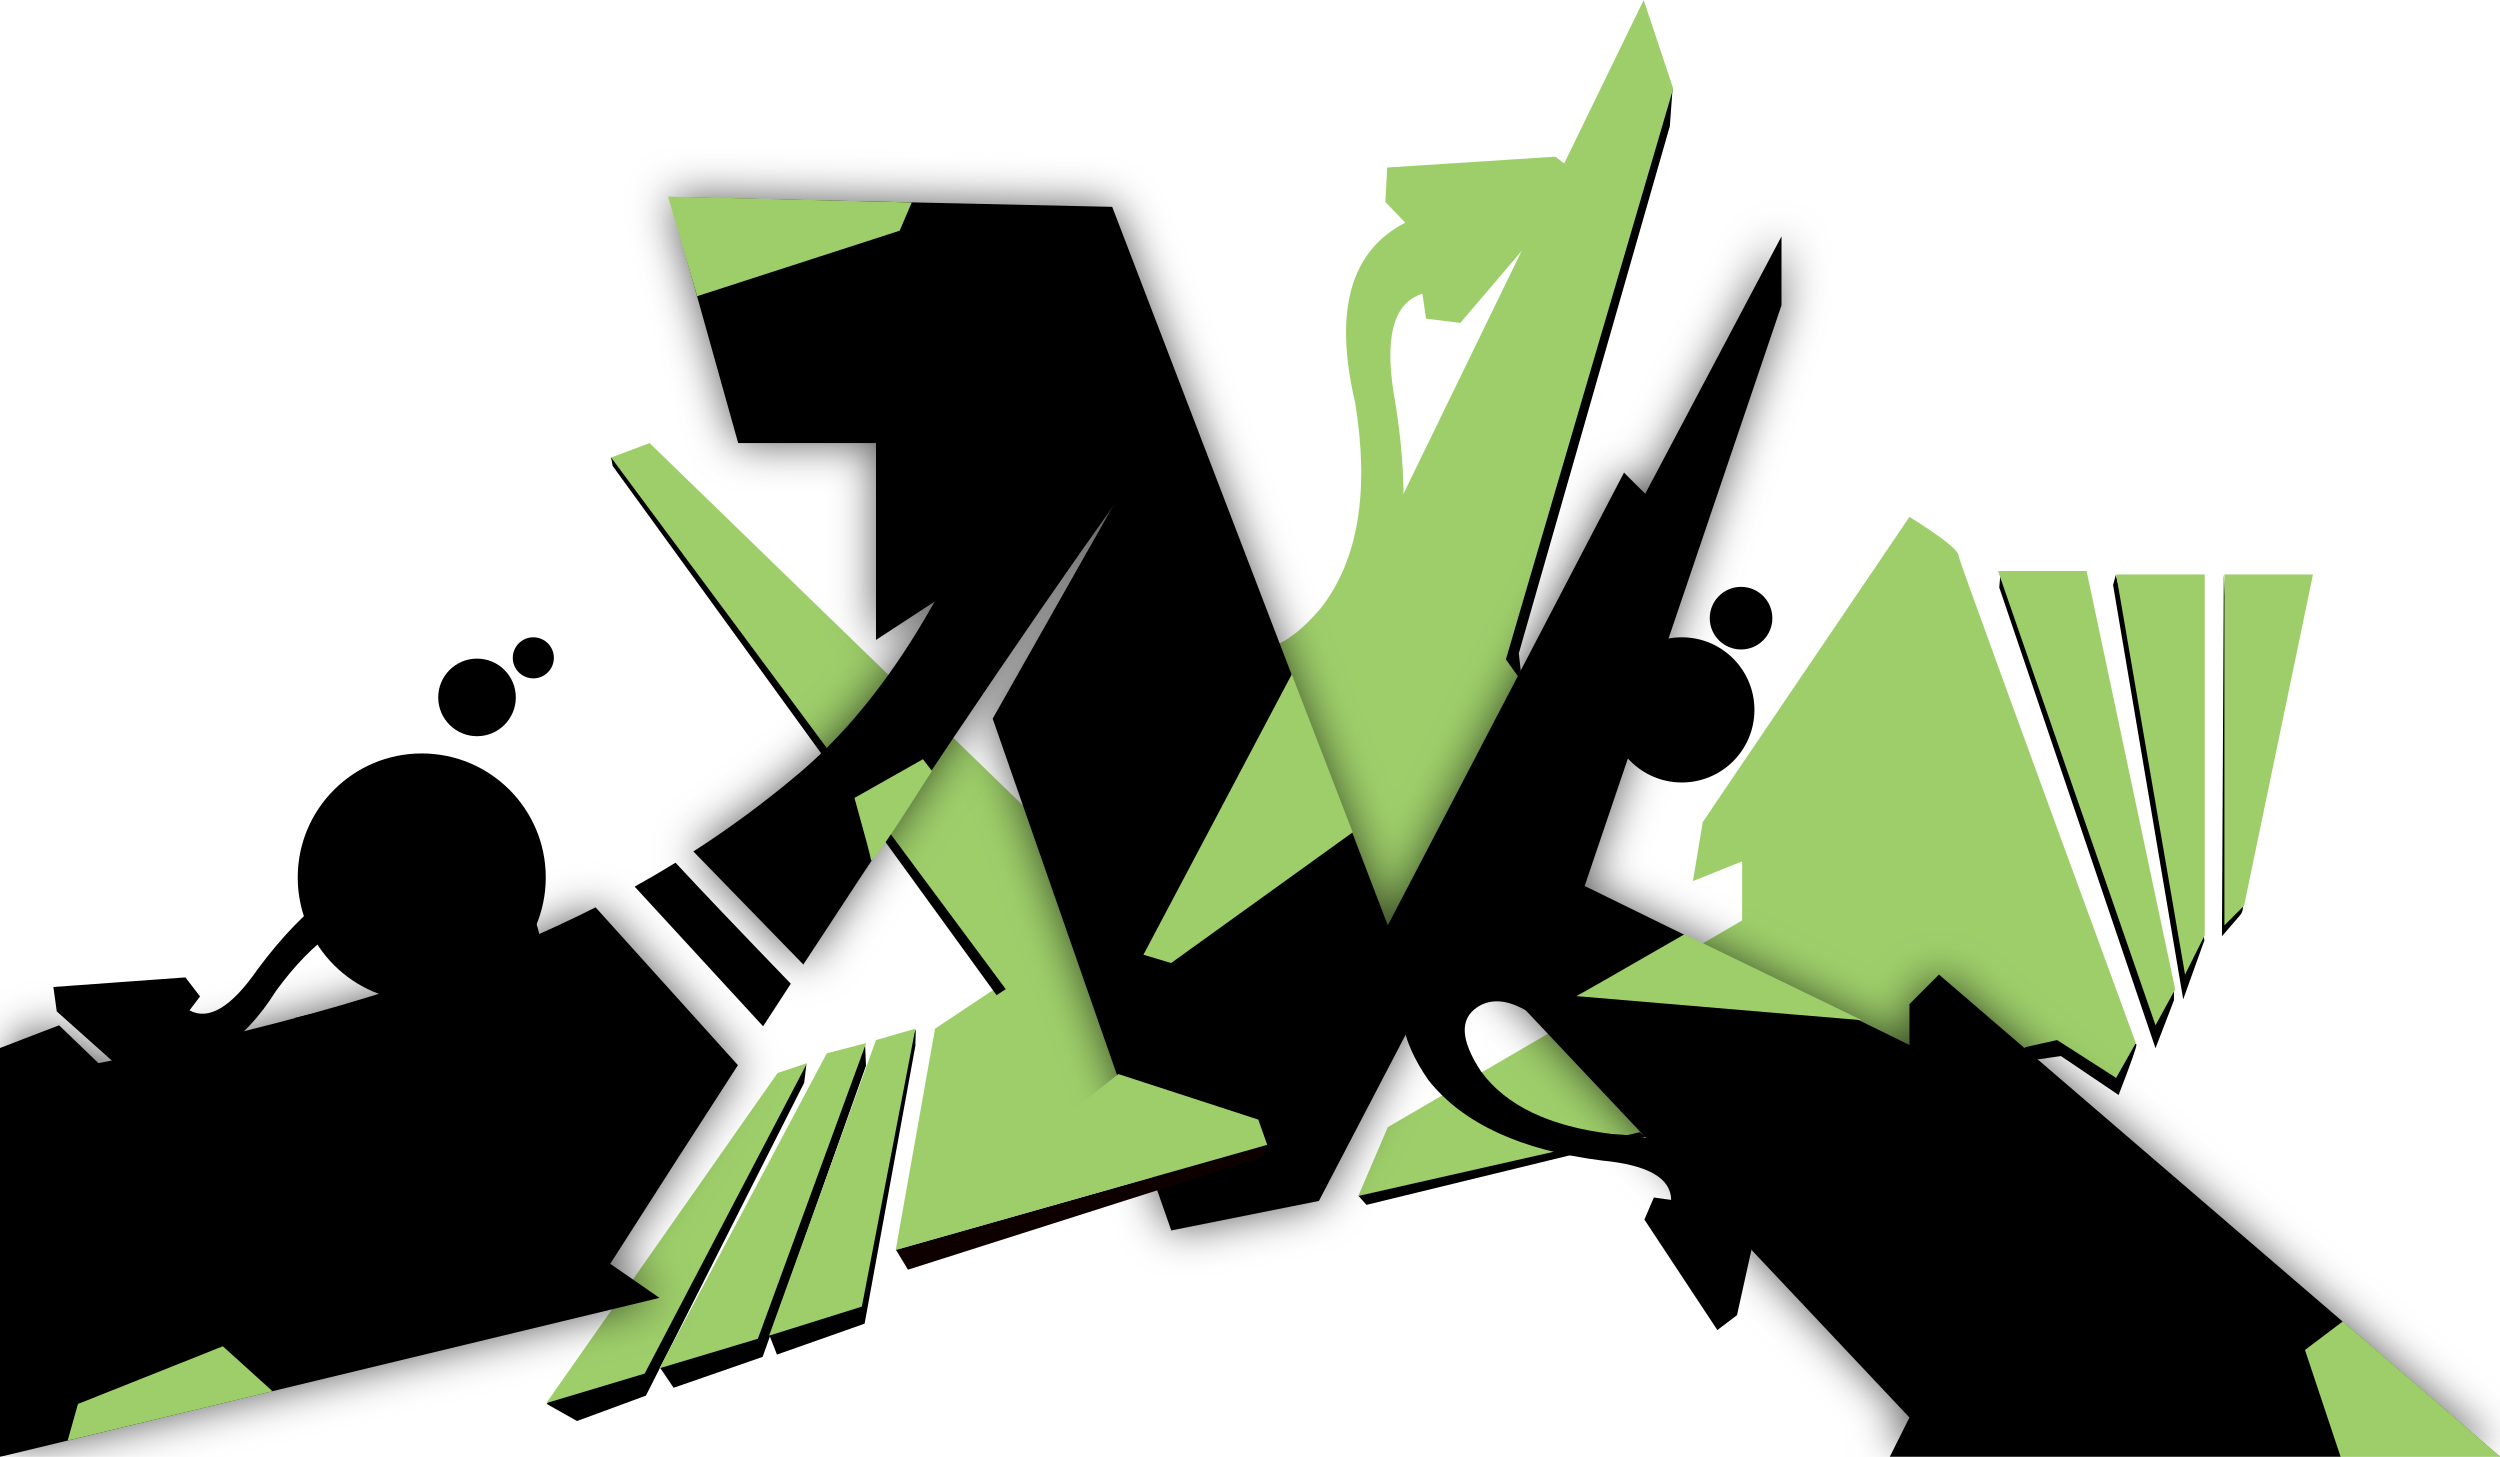
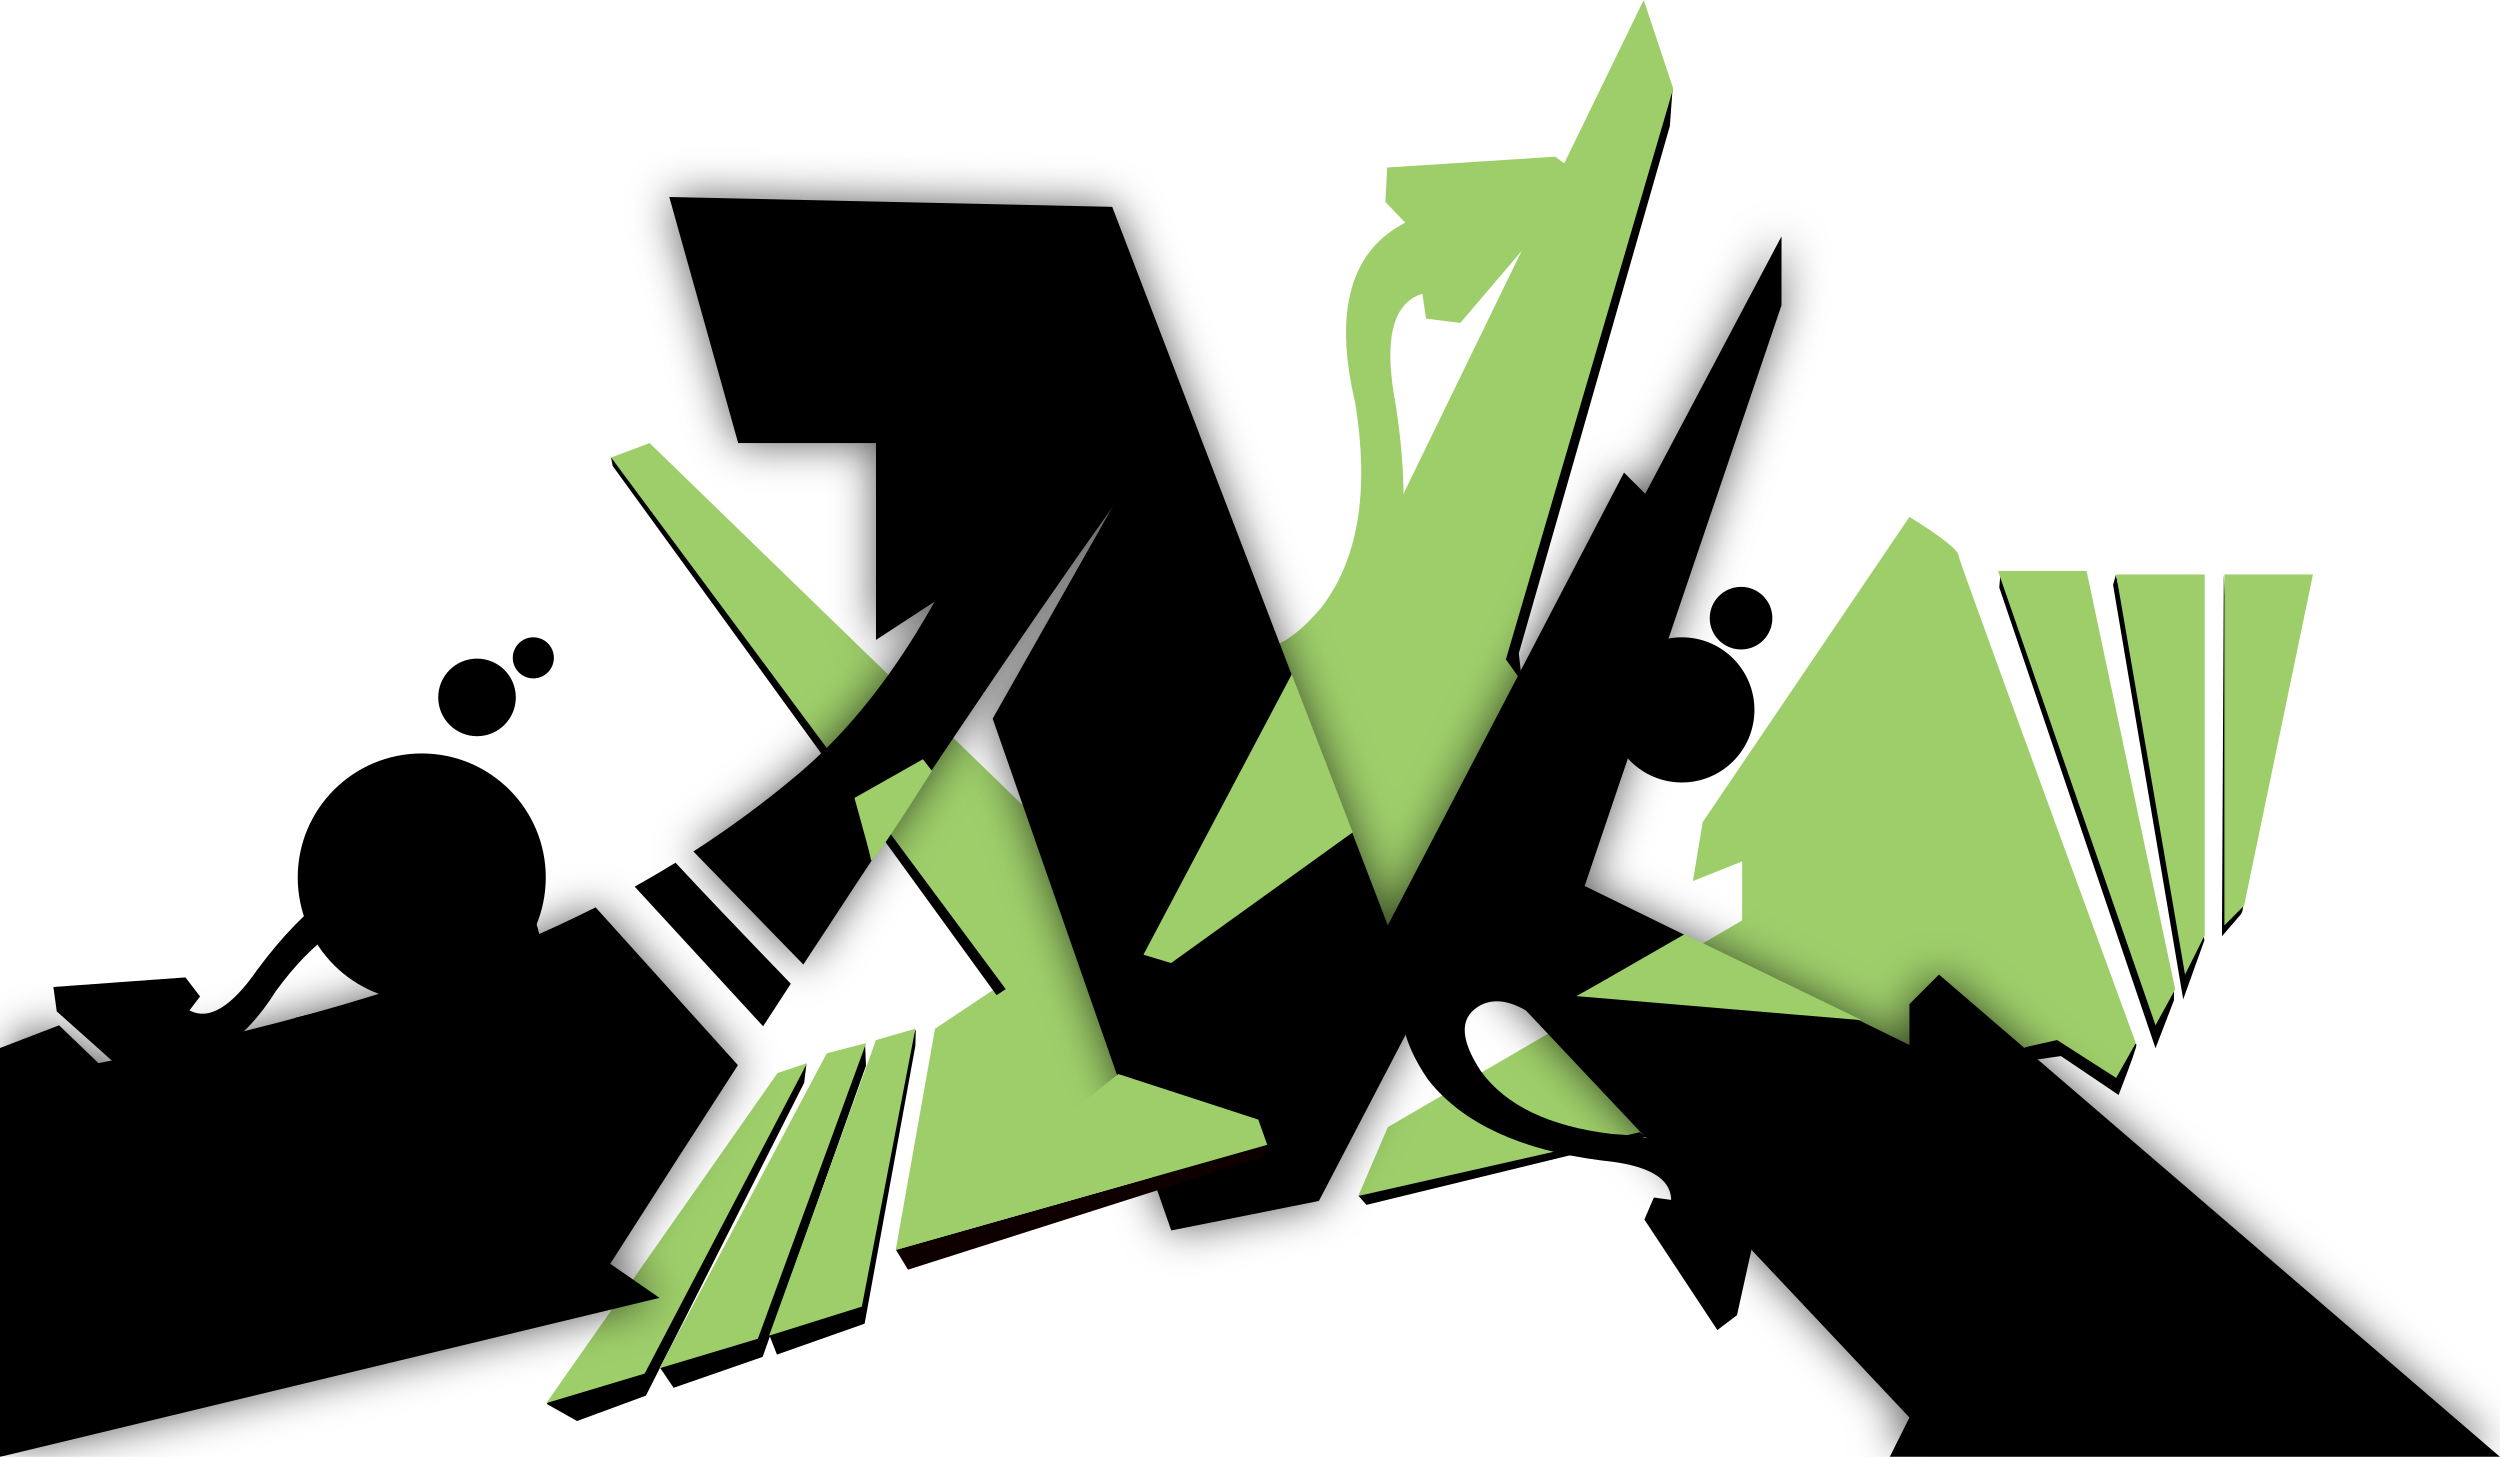
<svg xmlns="http://www.w3.org/2000/svg" style="isolation:isolate" viewBox="0 0 254 148.016" width="254pt" height="148.016pt">
  <defs>
-     <clipPath id="_clipPath_moiXUNgXU0rAkHyB4CuPuMBn4aUyQRYa">
+     <clipPath id="_clipPath_MKbKEuRYFRPR1jEYePnygafLEdjYu19t">
      <rect width="254" height="148.016" />
    </clipPath>
  </defs>
-   <g clip-path="url(#_clipPath_moiXUNgXU0rAkHyB4CuPuMBn4aUyQRYa)">
+   <g clip-path="url(#_clipPath_MKbKEuRYFRPR1jEYePnygafLEdjYu19t)">
    <g style="isolation:isolate" />
    <g style="isolation:isolate">
      <path d=" M 55.547 142.641 L 58.625 144.375 L 65.625 141.797 L 81.703 110.016 L 81.938 108.094 L 55.547 142.641 Z " fill="rgb(0,0,0)" />
      <path d=" M 67.078 138.984 L 68.438 141 L 77.484 137.859 L 78.292 135.583 L 87.984 108.281 L 87.891 106.078 L 67.078 138.984 Z " fill="rgb(0,0,0)" />
      <path d=" M 78.188 135.703 L 78.938 137.625 L 87.844 134.484 L 93 106.266 L 93.047 104.578 L 78.188 135.703 Z " fill="rgb(0,0,0)" />
    </g>
    <g style="isolation:isolate">
      <path d=" M 205.523 106.523 L 206.93 107.648 L 209.391 107.297 L 215.25 111.25 Q 217.195 106.242 217.055 106.102 Q 216.707 105.754 208.477 104.906 L 205.523 106.523 Z " fill="rgb(0,0,0)" />
      <path d=" M 214.969 58.406 L 214.688 59.438 L 221.813 101.531 L 223.969 95.531 L 223.781 94.5 L 214.969 58.406 Z " fill="rgb(0,0,0)" />
      <path d=" M 64.48 90.08 C 65.891 89.295 67.275 88.486 68.634 87.65 L 68.634 87.65 Q 72.239 91.547 80.346 99.945 Q 78.955 102.079 77.531 104.272 L 64.48 90.08 Z " fill="rgb(0,0,0)" />
      <path d=" M 82 108.016 L 65.5 139.555 L 55.5 142.555 L 79 109.016 L 82 108.016 Z " fill="rgb(158,206,106)" />
      <path d=" M 169.938 8.969 L 169.656 12.813 L 154.313 66.375 L 154.582 68.836 L 154.125 70.594 Q 150.945 67.148 151.016 66.727 Q 151.086 66.305 169.938 8.969 Z " fill="rgb(0,0,0)" />
      <path d=" M 117 94.516 L 66 45.016 L 62 46.516 L 101 100.516 L 95 104.516 L 91 127.016 L 124 117.516 L 117 94.516 Z " fill="rgb(158,206,106)" />
      <path d=" M 141 114.516 L 177 93.516 L 177 87.516 L 172 89.516 L 173 83.516 L 194 52.516 Q 199.083 55.683 199 56.516 Q 198.973 56.79 217 105.978 L 215 109.516 L 209 105.67 L 138 121.516 L 141 114.516 Z " fill="rgb(158,206,106)" />
      <defs>
-         <filter id="8mSwWajh1APYhdyUQyc5FhJjwNO4tpxO" x="-200%" y="-200%" width="400%" height="400%" filterUnits="objectBoundingBox" color-interpolation-filters="sRGB">
+         <filter id="Q1pgkoW1wwa318lIDnUwBc0v5IMbrkwL" x="-200%" y="-200%" width="400%" height="400%" filterUnits="objectBoundingBox" color-interpolation-filters="sRGB">
          <feGaussianBlur in="SourceGraphic" stdDeviation="2.147" />
          <feOffset dx="0" dy="0" result="pf_100_offsetBlur" />
          <feFlood flood-color="#000000" flood-opacity="0.65" />
          <feComposite in2="pf_100_offsetBlur" operator="in" result="pf_100_dropShadow" />
          <feBlend in="SourceGraphic" in2="pf_100_dropShadow" mode="normal" />
        </filter>
      </defs>
-       <g filter="url(#8mSwWajh1APYhdyUQyc5FhJjwNO4tpxO)">
+       <g filter="url(#Q1pgkoW1wwa318lIDnUwBc0v5IMbrkwL)">
        <path d=" M 181 24.016 L 145 92.016 L 194 144.016 L 192 148.016 L 254 148.016 L 197 99.016 L 194 102.016 L 194 106.17 L 161 90.016 L 181 31.016 L 181 24.016 Z " fill="rgb(0,0,0)" />
      </g>
      <path d=" M 120.937 53.062 L 111.69 77.658 C 111.65 78.407 112.264 75.669 122.173 76.176 Q 130.687 77.313 137.583 68.789 Q 144.613 58.896 141.796 41.098 Q 139.938 31.236 144.517 29.85 L 144.885 32.373 L 148.367 32.807 L 160.9 18.114 L 158.019 15.917 L 140.937 17.019 L 140.753 20.514 L 142.77 22.623 Q 134.406 26.939 137.677 40.881 Q 139.903 54.454 134.197 61.789 Q 128.927 67.958 125.334 64.889 Q 124.652 64.317 124.22 63.559 C 122.208 60.019 122.104 56.93 120.75 52.688" fill="rgb(158,206,106)" />
      <path d=" M 225.938 58.375 L 225.75 95.125 L 227.688 92.875 Q 227.938 92.438 227.875 91.938 Q 227.813 91.438 225.938 58.375 Z " fill="rgb(0,0,0)" />
      <path d=" M 153.871 117.92 L 138.023 121.5 L 138.832 122.414 L 167.219 115.5 L 166.625 115.031 L 153.871 117.92 Z " fill="rgb(0,0,0)" />
      <path d=" M 142 98.497 Q 141.75 98.369 131 74 L 152.768 29.255 L 166.268 1.505 L 167 0 L 170 9 L 153 67 L 158 74 Q 142.375 102.622 142 98.497 Z " fill="rgb(158,206,106)" />
      <defs>
-         <filter id="BgCMqsqTYMJBxPqJ0ebUfei9cxGY1543" x="-200%" y="-200%" width="400%" height="400%" filterUnits="objectBoundingBox" color-interpolation-filters="sRGB">
+         <filter id="DH6u7RPGWSjzouYbDFndQbuAHGnI21PN" x="-200%" y="-200%" width="400%" height="400%" filterUnits="objectBoundingBox" color-interpolation-filters="sRGB">
          <feGaussianBlur in="SourceGraphic" stdDeviation="2.147" />
          <feOffset dx="0" dy="0" result="pf_100_offsetBlur" />
          <feFlood flood-color="#000000" flood-opacity="0.65" />
          <feComposite in2="pf_100_offsetBlur" operator="in" result="pf_100_dropShadow" />
          <feBlend in="SourceGraphic" in2="pf_100_dropShadow" mode="normal" />
        </filter>
      </defs>
-       <g filter="url(#BgCMqsqTYMJBxPqJ0ebUfei9cxGY1543)">
+       <g filter="url(#DH6u7RPGWSjzouYbDFndQbuAHGnI21PN)">
        <path d=" M 165 48.016 L 141 94.016 L 113 21.016 L 68 20.016 L 75 45.016 L 89 45.016 L 89 65.016 L 115 48.016 L 100.856 73.016 L 119 125.016 L 134 122.016 L 170 53.016 L 165 48.016 Z " fill="rgb(0,0,0)" />
      </g>
      <path d=" M 91.031 126.984 L 92.25 129 L 128.375 117.5 L 128.672 116.297 L 91.031 126.984 Z " fill="rgb(15,0,0)" />
      <path d=" M 93 104.516 L 87.563 132.75 L 78.141 135.703 L 89 105.67 L 93 104.516 Z " fill="rgb(158,206,106)" />
      <path d=" M 88 105.978 L 77 136.016 L 67 139.016 L 84 107.016 L 88 105.978 Z " fill="rgb(158,206,106)" />
      <path d=" M 203.25 58.25 L 203.125 59.688 Q 213.258 89.567 218.746 105.752 Q 218.836 106.015 219 106.5 L 220.875 101.625 L 220.875 100.25 L 203.25 58.25 Z " fill="rgb(0,0,0)" />
      <path d=" M 203 58.016 L 219 104.17 L 221 100.516 L 212 58.016 L 203 58.016 Z " fill="rgb(158,206,106)" />
      <path d=" M 215 58.363 L 222 99.016 L 224 95.016 L 224 58.363 L 215 58.363 Z " fill="rgb(158,206,106)" />
      <path d=" M 226 58.363 L 226 94.016 L 228 92.016 L 235 58.363 L 226 58.363 Z " fill="rgb(158,206,106)" />
      <path d=" M 171.141 94.922 Q 160.242 101.204 160.148 101.204 Q 189.266 103.675 189.141 103.641 L 171.141 94.922 Z " fill="rgb(158,206,106)" />
      <path d=" M 131.25 68.5 L 116.172 97.001 L 118.984 97.845 L 137.438 84.563 L 131.25 68.5 Z " fill="rgb(158,206,106)" />
      <path d=" M 62.086 46.477 L 62.25 47.344 L 101.25 101.109 L 102.187 100.5 L 62.086 46.477 Z " fill="rgb(0,0,0)" />
      <path d=" M 91.031 126.984 L 128.75 116.313 L 127.844 113.751 L 113.625 109.125 L 91.031 126.984 Z " fill="rgb(158,206,106)" />
      <defs>
-         <filter id="sCUCwKsviedluae8Hx3mbouc88Izkpo5" x="-200%" y="-200%" width="400%" height="400%" filterUnits="objectBoundingBox" color-interpolation-filters="sRGB">
+         <filter id="ivg4b1bHSInVwb1tZaLIwxkBTmzicUTX" x="-200%" y="-200%" width="400%" height="400%" filterUnits="objectBoundingBox" color-interpolation-filters="sRGB">
          <feGaussianBlur in="SourceGraphic" stdDeviation="2.147" />
          <feOffset dx="0" dy="0" result="pf_100_offsetBlur" />
          <feFlood flood-color="#000000" flood-opacity="0.65" />
          <feComposite in2="pf_100_offsetBlur" operator="in" result="pf_100_dropShadow" />
          <feBlend in="SourceGraphic" in2="pf_100_dropShadow" mode="normal" />
        </filter>
      </defs>
-       <g filter="url(#sCUCwKsviedluae8Hx3mbouc88Izkpo5)">
+       <g filter="url(#ivg4b1bHSInVwb1tZaLIwxkBTmzicUTX)">
        <path d=" M 60.508 92.185 C 46.756 99.136 30.446 103.989 10 108.016 L 6 104.17 L 0 106.478 L 0 148.016 L 67 131.863 L 62 128.401 Q 68.787 117.77 74.971 108.22 L 60.508 92.185 Z " fill="rgb(0,0,0)" />
      </g>
      <defs>
-         <filter id="OQieTtZynqMiAFw4zpR2notewfDB7qHD" x="-200%" y="-200%" width="400%" height="400%" filterUnits="objectBoundingBox" color-interpolation-filters="sRGB">
+         <filter id="C6JoSjxJe076XP4Nis8CG8Kl0ArNa0Na" x="-200%" y="-200%" width="400%" height="400%" filterUnits="objectBoundingBox" color-interpolation-filters="sRGB">
          <feGaussianBlur in="SourceGraphic" stdDeviation="2.147" />
          <feOffset dx="0" dy="0" result="pf_100_offsetBlur" />
          <feFlood flood-color="#000000" flood-opacity="0.65" />
          <feComposite in2="pf_100_offsetBlur" operator="in" result="pf_100_dropShadow" />
          <feBlend in="SourceGraphic" in2="pf_100_dropShadow" mode="normal" />
        </filter>
      </defs>
-       <g filter="url(#OQieTtZynqMiAFw4zpR2notewfDB7qHD)">
+       <g filter="url(#C6JoSjxJe076XP4Nis8CG8Kl0ArNa0Na)">
        <path d=" M 70.448 86.508 C 74.219 84.08 77.795 81.435 81.219 78.537 Q 94.29 67.476 103 43.016 L 117 46.016 Q 103.562 64.406 81.619 97.995 L 70.448 86.508 L 70.448 86.508 Z " fill="rgb(0,0,0)" />
      </g>
      <circle vector-effect="non-scaling-stroke" cx="42.85" cy="89.15" r="12.6" fill="rgb(0,0,0)" />
      <circle vector-effect="non-scaling-stroke" cx="170.875" cy="72.125" r="7.375" fill="rgb(0,0,0)" />
      <circle vector-effect="non-scaling-stroke" cx="48.465" cy="70.857" r="3.942" fill="rgb(0,0,0)" />
      <circle vector-effect="non-scaling-stroke" cx="176.891" cy="62.806" r="3.181" fill="rgb(0,0,0)" />
      <circle vector-effect="non-scaling-stroke" cx="54.186" cy="66.837" r="2.087" fill="rgb(0,0,0)" />
      <path d=" M 162.863 108.161 L 147.857 93.525 C 147.365 93.354 144.75 94.721 143.181 98.028 Q 140.774 103.493 145.131 109.746 Q 150.377 116.354 162.806 117.916 Q 169.749 118.583 169.789 121.909 L 168.033 121.666 L 167.07 123.907 L 174.482 135.133 L 176.48 133.619 L 179.049 122.001 L 176.751 121.202 L 174.952 122.14 Q 173.689 115.721 163.747 115.208 Q 154.254 114.068 150.461 108.839 Q 147.361 104.128 150.105 102.322 Q 150.619 101.977 151.209 101.836 C 154.308 101.094 158.151 104.35 165.242 112.232" fill="rgb(0,0,0)" />
      <path d=" M 34.631 103.337 L 54.737 97.409 C 55.127 97.064 55.214 94.114 53.097 91.128 Q 49.508 86.355 41.923 87.097 Q 33.593 88.44 26.151 98.515 Q 22.173 104.245 19.253 102.653 L 20.323 101.24 L 18.84 99.304 L 5.423 100.278 L 5.766 102.76 L 14.643 110.684 L 16.464 109.071 L 16.525 107.043 Q 22.742 109.081 28.052 100.662 Q 33.69 92.939 40.107 92.188 Q 45.732 91.79 45.965 95.067 Q 46.014 95.683 45.849 96.267 C 44.98 99.333 40.26 101.092 29.917 103.421" fill="rgb(0,0,0)" />
      <path d=" M 88.5 87.398 Q 88.43 86.836 86.813 81.07 L 93.773 77.133 L 94.688 78.328 Q 88.57 87.961 88.5 87.398 Z " fill="rgb(158,206,106)" />
-       <path d=" M 70.828 30.094 L 91.406 23.438 L 92.637 20.566 L 67.875 19.969 L 70.828 30.094 Z " fill="rgb(158,206,106)" />
-       <path d=" M 238.031 134.25 L 234.187 137.156 L 237.844 148.125 L 254.094 148.063 L 238.031 134.25 Z " fill="rgb(158,206,106)" />
-       <path d=" M 6.873 146.364 L 7.922 142.641 L 22.641 136.781 L 27.694 141.354 L 6.873 146.364 Z " fill="rgb(158,206,106)" />
    </g>
  </g>
</svg>
